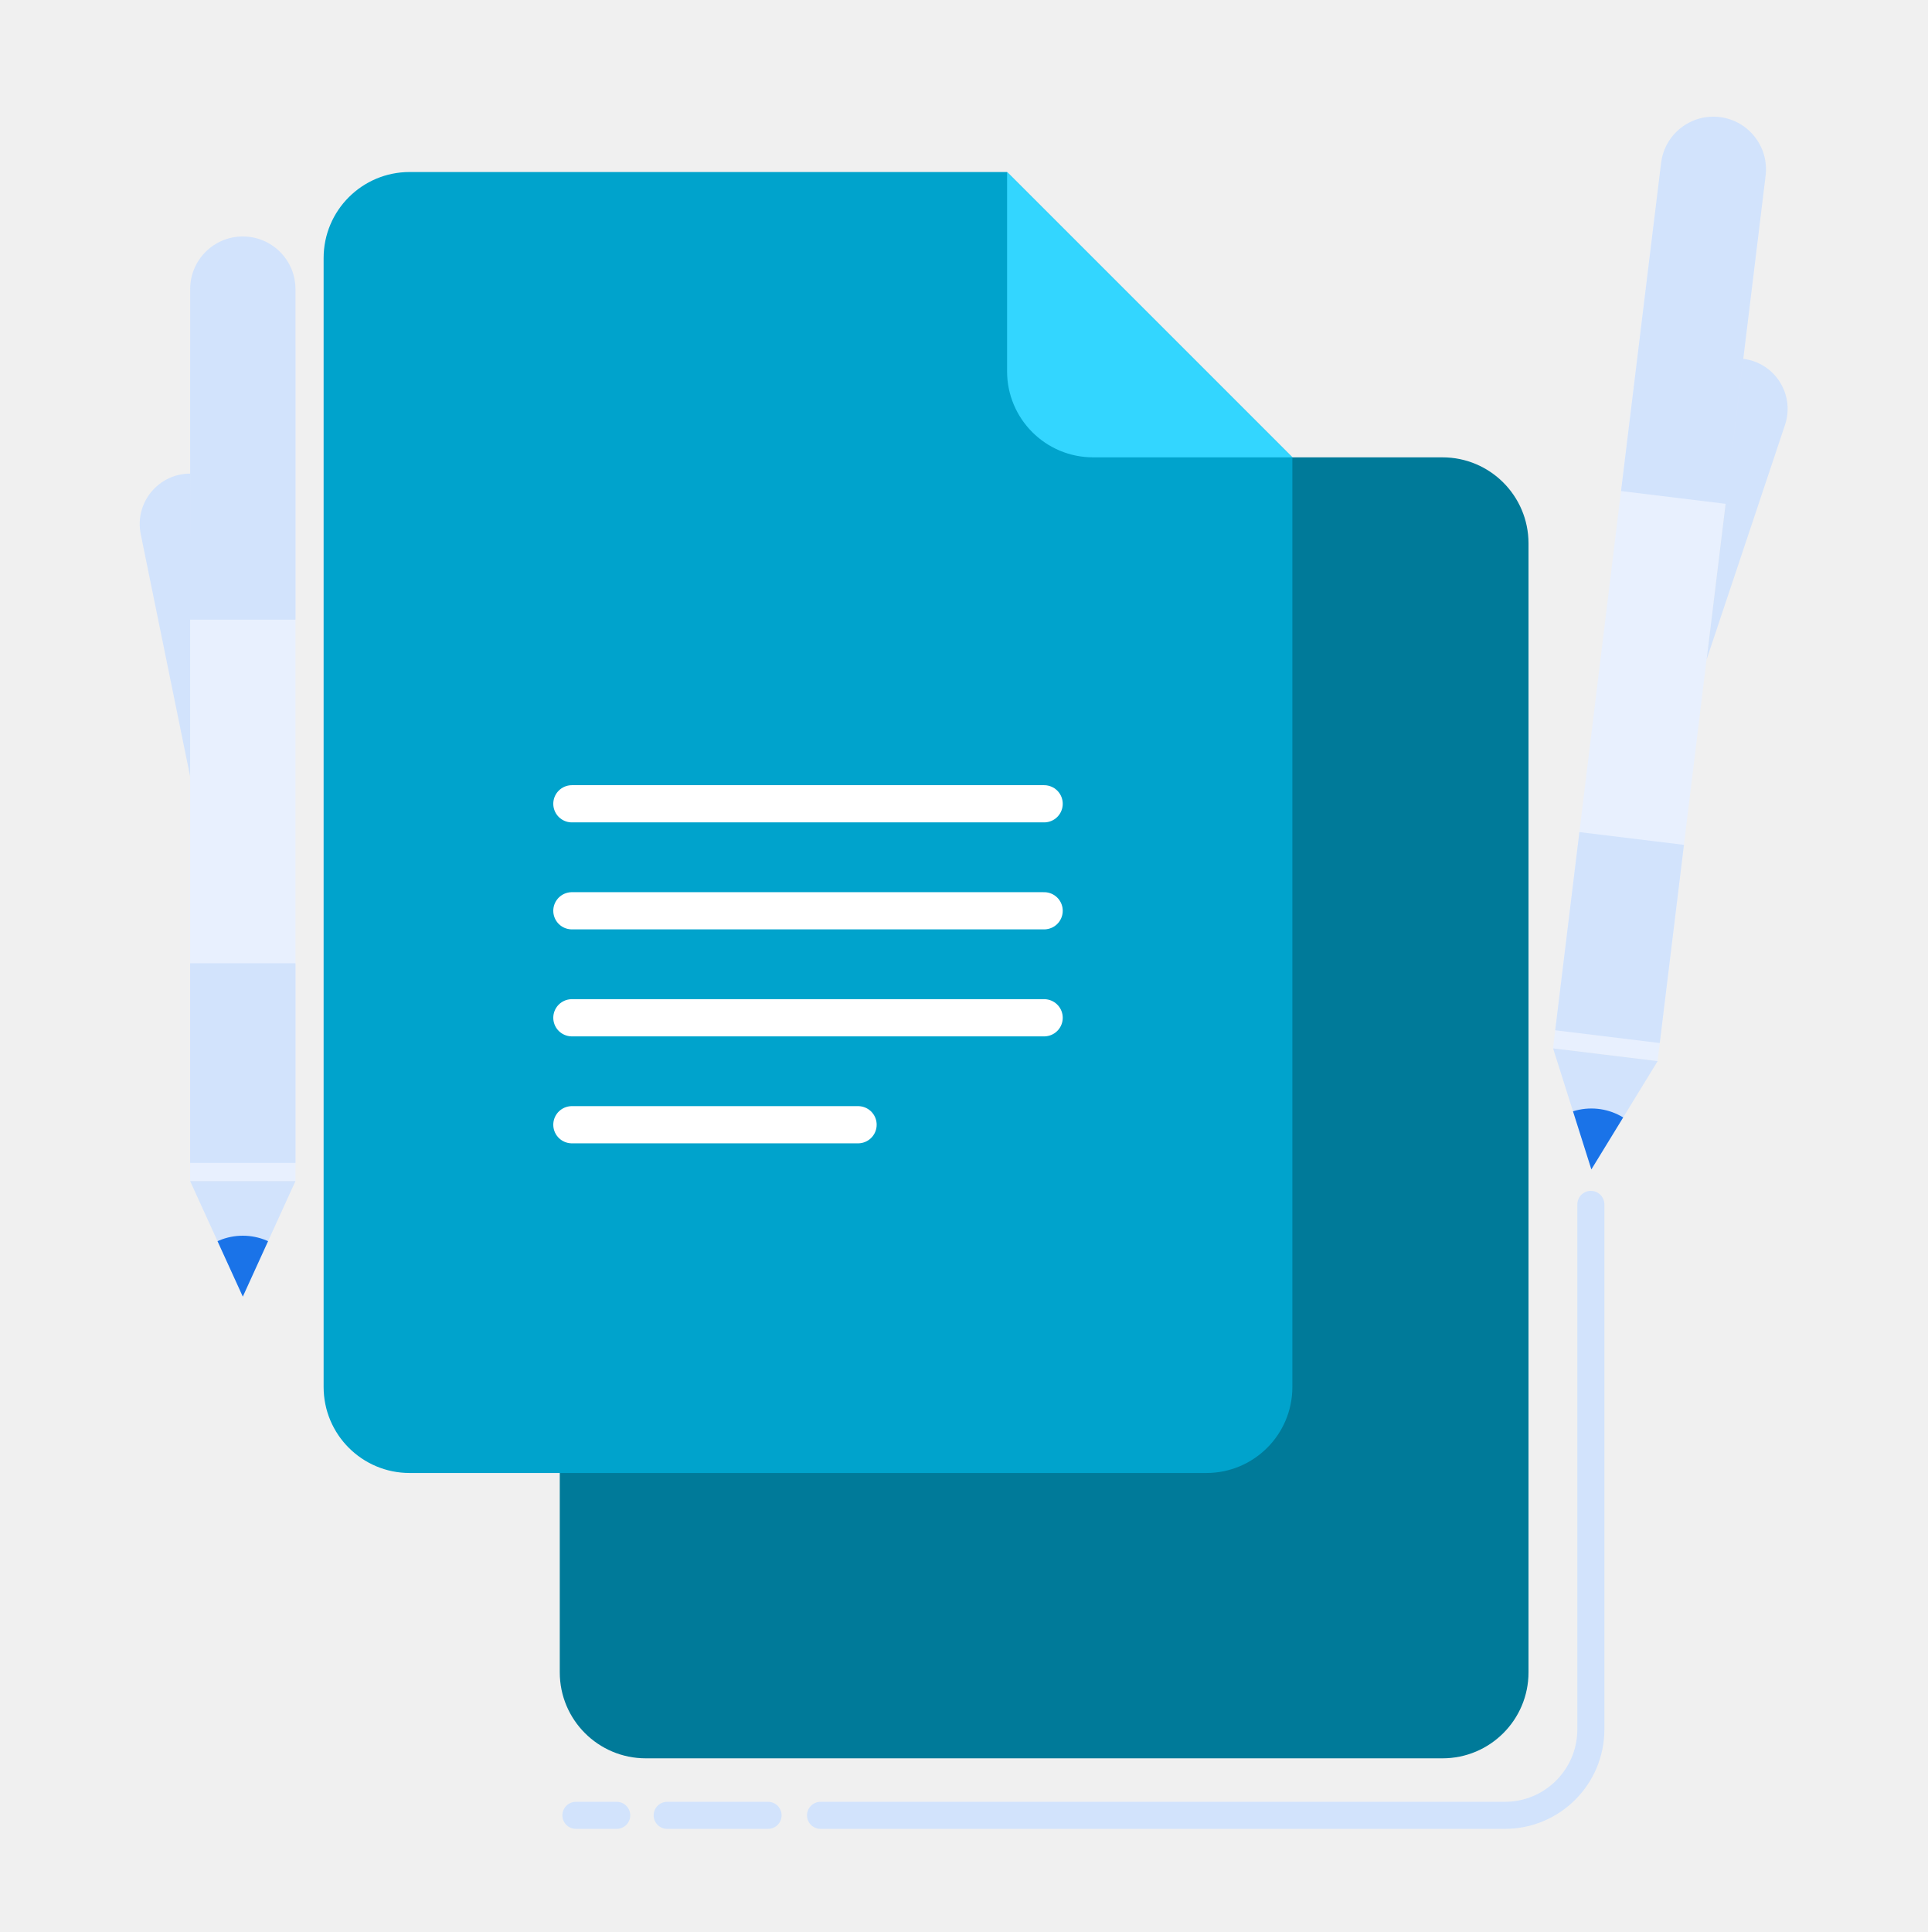
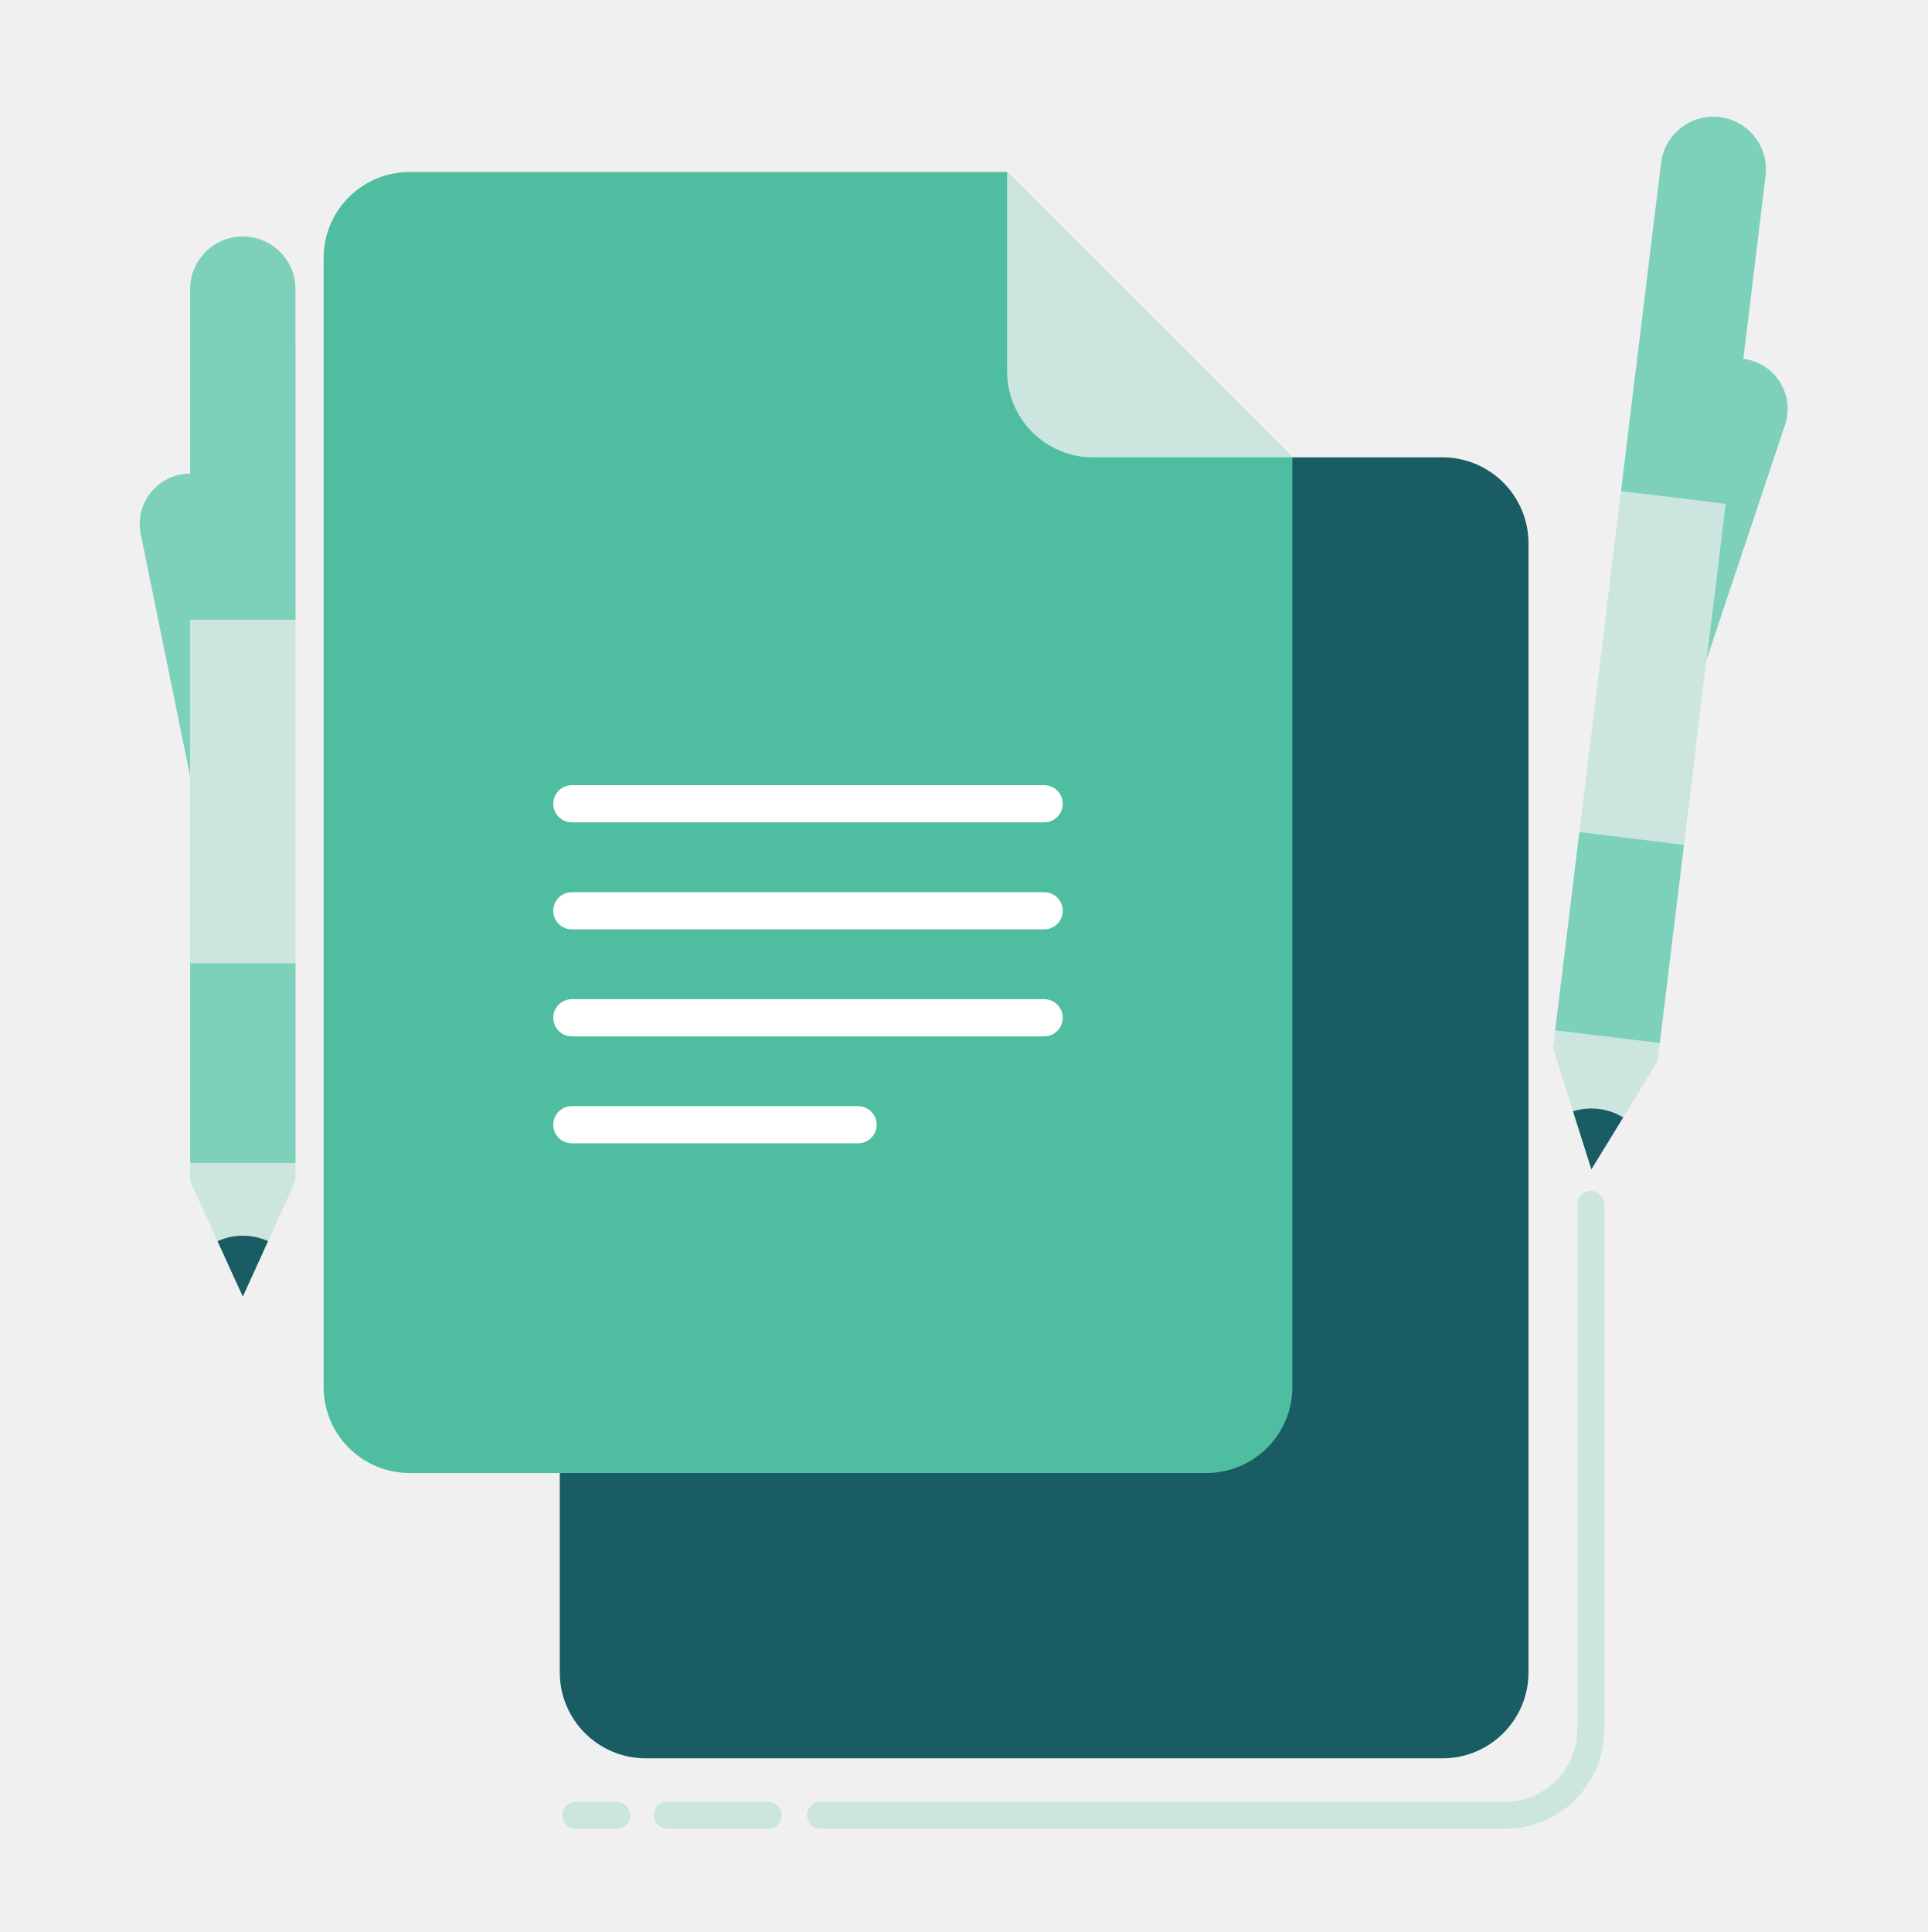
<svg xmlns="http://www.w3.org/2000/svg" xmlns:xlink="http://www.w3.org/1999/xlink" viewBox="0 0 570 571.34">
-   <path fill="#007A99" d="M426.6 135.25H190.98c-14.05 0-25.43 11.39-25.43 25.43v333.87c0 14.05 11.39 25.43 25.43 25.43h235.64c14.05 0 25.43-11.39 25.43-25.43V160.7c0-14.06-11.39-25.45-25.45-25.45z" />
-   <path fill="#00a3cc" d="M356.78 435.6H121.14c-14.05 0-25.43-11.39-25.43-25.43V76.3c0-14.05 11.39-25.43 25.43-25.43h176.69l84.38 84.38v274.92c.01 14.04-11.38 25.43-25.43 25.43z" />
-   <path fill="#33d6ff" d="M382.22 135.25h-58.93c-14.05 0-25.45-11.39-25.45-25.45V50.87l84.38 84.38z" />
+   <path fill="#1A5C64" d="M426.6 135.25H190.98c-14.05 0-25.43 11.39-25.43 25.43v333.87c0 14.05 11.39 25.43 25.43 25.43h235.64c14.05 0 25.43-11.39 25.43-25.43V160.7c0-14.06-11.39-25.45-25.45-25.45z" />
+   <path fill="#4FBEA0" d="M356.78 435.6H121.14c-14.05 0-25.43-11.39-25.43-25.43V76.3c0-14.05 11.39-25.43 25.43-25.43h176.69l84.38 84.38v274.92c.01 14.04-11.38 25.43-25.43 25.43z" />
+   <path fill="#CCE6DF" d="M382.22 135.25h-58.93c-14.05 0-25.45-11.39-25.45-25.45V50.87l84.38 84.38z" />
  <path d="M169.13 237.7H308.8m-139.67 31.64H308.8m-139.67 31.64H308.8m-139.67 31.63h84.64" fill="none" stroke="#FFF" stroke-width="11" stroke-linecap="round" stroke-miterlimit="10" />
-   <path fill="none" stroke="#D2E3FC" stroke-width="8" stroke-linecap="round" stroke-linejoin="round" stroke-miterlimit="10" d="M242.67 536.84h202.39c14.04 0 25.43-11.38 25.43-25.43V356.17M197.31 536.84h29.84m-56.83 0h12.07" />
-   <path fill="#E8F0FE" d="M489.23 64.684l30.919 3.772-29.933 245.341-30.92-3.772z" />
+   <path fill="none" stroke="#CCE6DF" stroke-width="8" stroke-linecap="round" stroke-linejoin="round" stroke-miterlimit="10" d="M242.67 536.84h202.39c14.04 0 25.43-11.38 25.43-25.43V356.17M197.31 536.84h29.84m-56.83 0h12.07" />
+   <path fill="#CCE6DF" d="M489.23 64.684l30.919 3.772-29.933 245.341-30.92-3.772z" />
  <defs>
    <path id="a" d="M474.78 311.91l15.46 1.89-9.8 16.01-9.8 16.01-5.66-17.9-5.66-17.89z" />
  </defs>
  <clipPath id="b">
    <use xlink:href="#a" overflow="visible" />
  </clipPath>
-   <path clip-path="url(#b)" fill="#D2E3FC" d="M474.78 311.91l15.46 1.89-9.8 16.01-9.8 16.01-5.66-17.9-5.66-17.89z" />
-   <circle clip-path="url(#b)" fill="#1A73E8" cx="470.64" cy="345.82" r="18.01" />
-   <path fill="#D2E3FC" d="M510.34 148.99l-30.92-3.77 11.84-97.03c1.04-8.54 8.81-14.61 17.34-13.57 8.54 1.04 14.61 8.81 13.57 17.34l-11.83 97.03zm-43.242 97.084l30.92 3.772-7.15 58.603-30.92-3.772zM504.73 195l23.18-69.35c2.99-8.95-2.97-18.39-12.34-19.53L504.73 195z" />
-   <path fill="#E8F0FE" d="M87.38 349.285H56.23v-247.17h31.15z" />
+   <path clip-path="url(#b)" fill="#CCE6DF" d="M474.78 311.91l15.46 1.89-9.8 16.01-9.8 16.01-5.66-17.9-5.66-17.89z" />
+   <circle clip-path="url(#b)" fill="#1A5C64" cx="470.64" cy="345.82" r="18.01" />
+   <path fill="#7DD1BA" d="M510.34 148.99l-30.92-3.77 11.84-97.03c1.04-8.54 8.81-14.61 17.34-13.57 8.54 1.04 14.61 8.81 13.57 17.34l-11.83 97.03zm-43.242 97.084l30.92 3.772-7.15 58.603-30.92-3.772zM504.73 195l23.18-69.35c2.99-8.95-2.97-18.39-12.34-19.53L504.73 195z" />
+   <path fill="#CCE6DF" d="M87.38 349.285H56.23v-247.17h31.15z" />
  <defs>
    <path id="c" d="M71.81 349.28H56.23l7.79 17.08 7.79 17.08 7.78-17.08 7.79-17.08z" />
  </defs>
  <clipPath id="d">
    <use xlink:href="#c" overflow="visible" />
  </clipPath>
-   <path clip-path="url(#d)" fill="#D2E3FC" d="M71.81 349.28H56.23l7.79 17.08 7.79 17.08 7.78-17.08 7.79-17.08z" />
-   <circle clip-path="url(#d)" fill="#1A73E8" cx="71.81" cy="383.44" r="18.01" />
-   <path fill="#D2E3FC" d="M56.23 183.25h31.15V85.5c0-8.6-6.97-15.57-15.57-15.57-8.6 0-15.57 6.97-15.57 15.57l-.01 97.75zm31.15 160.645H56.23v-59.04h31.15zM56.23 229.6l-14.61-71.65c-1.88-9.24 5.18-17.89 14.61-17.89v89.54z" />
+   <path clip-path="url(#d)" fill="#CCE6DF" d="M71.81 349.28H56.23l7.79 17.08 7.79 17.08 7.78-17.08 7.79-17.08z" />
+   <circle clip-path="url(#d)" fill="#1A5C64" cx="71.81" cy="383.44" r="18.01" />
+   <path fill="#7DD1BA" d="M56.23 183.25h31.15V85.5c0-8.6-6.97-15.57-15.57-15.57-8.6 0-15.57 6.97-15.57 15.57l-.01 97.75zm31.15 160.645H56.23v-59.04h31.15zM56.23 229.6l-14.61-71.65c-1.88-9.24 5.18-17.89 14.61-17.89v89.54z" />
</svg>
